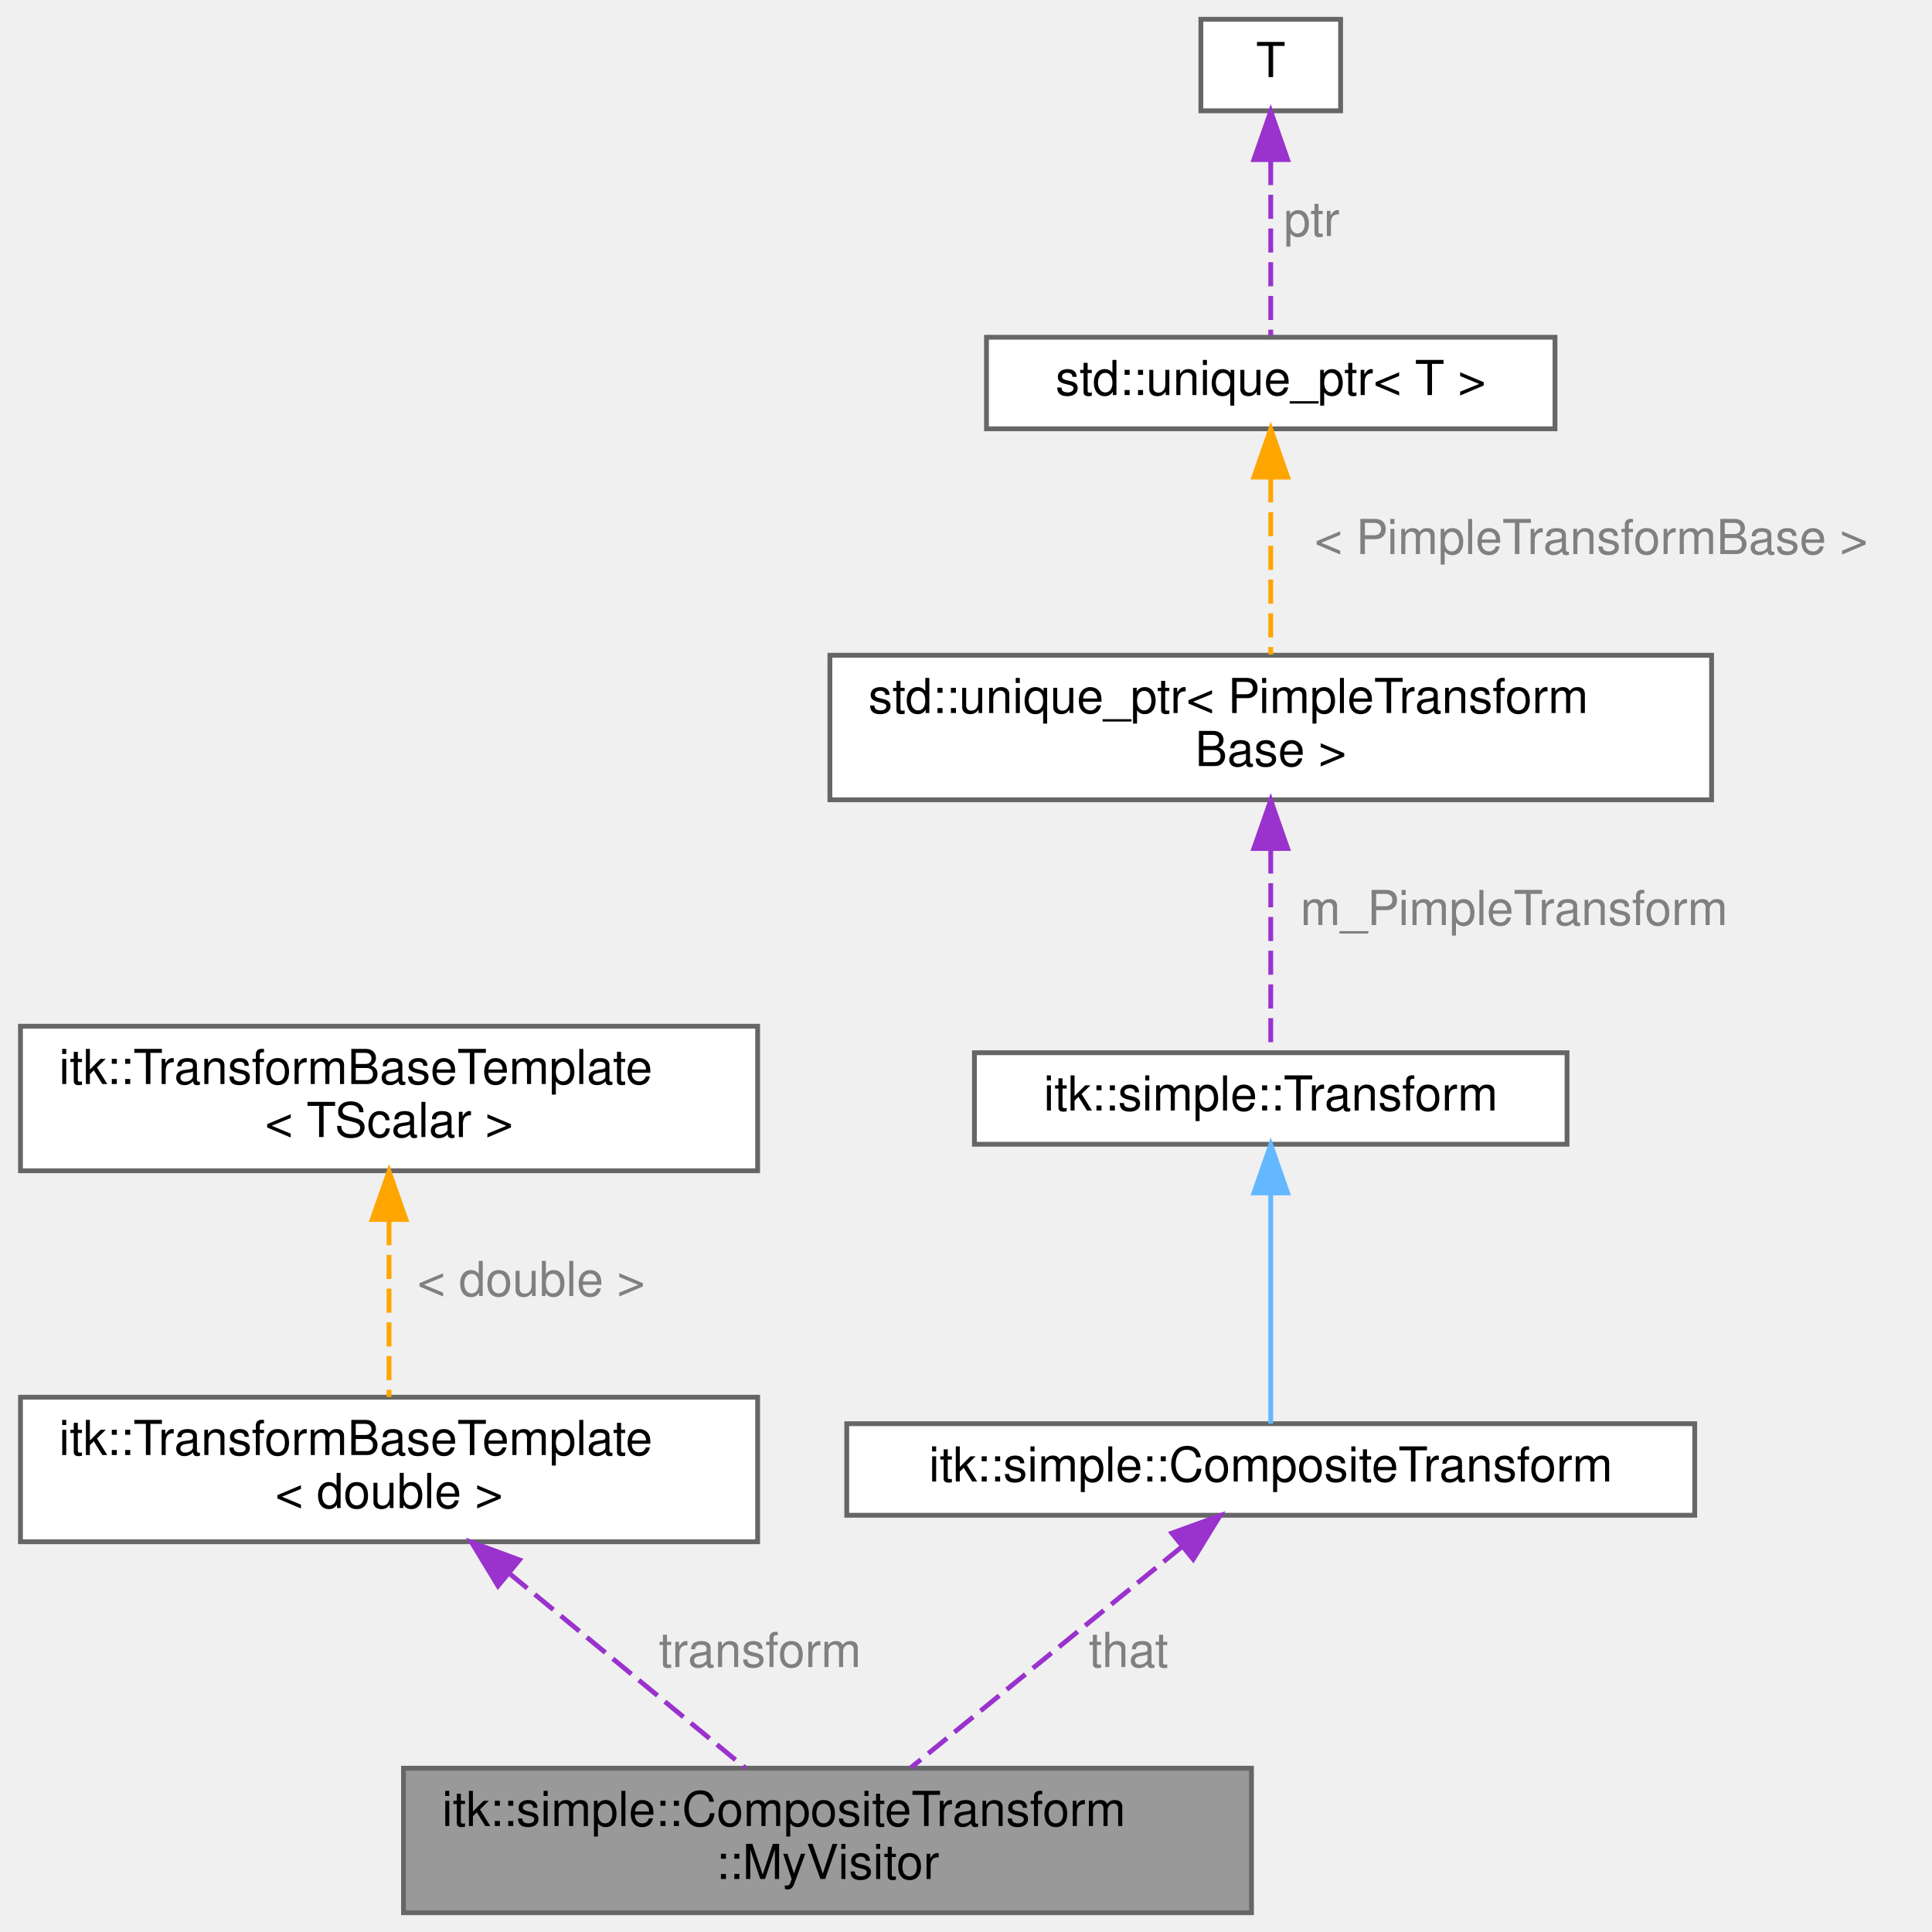
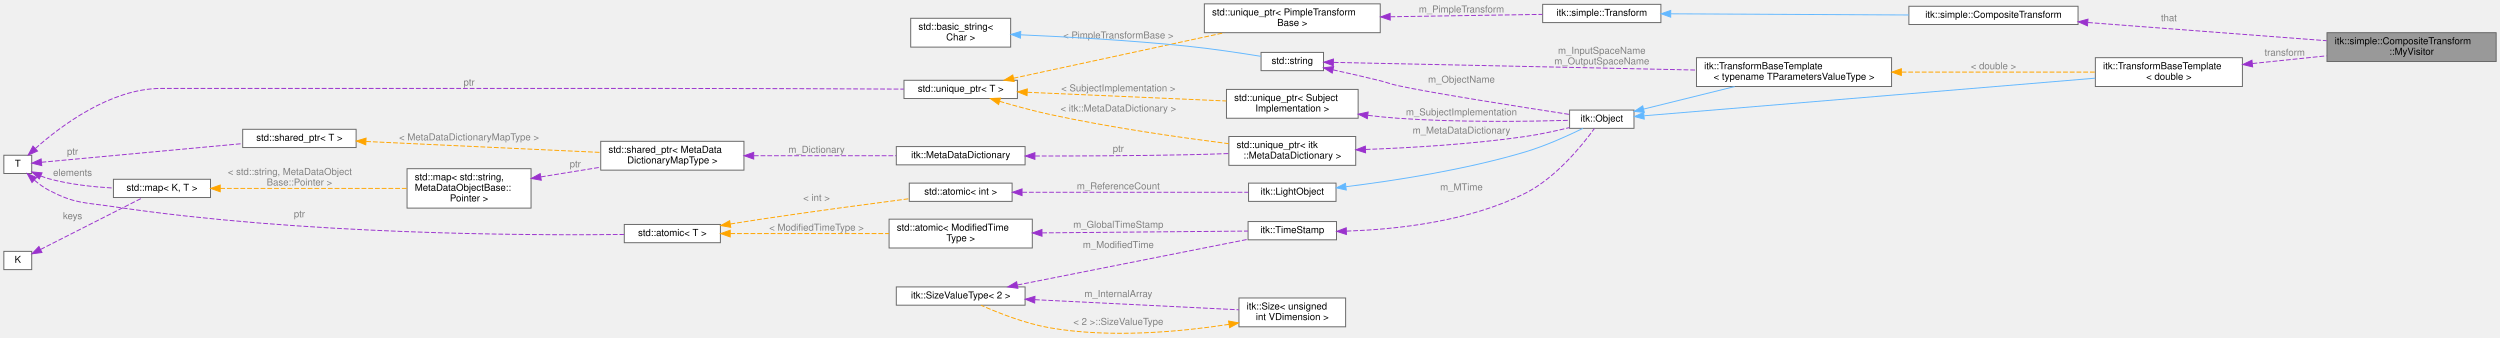
- <svg xmlns="http://www.w3.org/2000/svg" xmlns:xlink="http://www.w3.org/1999/xlink" width="401pt" height="401pt" viewBox="0.00 0.00 400.50 401.00">
-   <g id="graph0" class="graph" transform="scale(1 1) rotate(0) translate(4 397)">
+ <svg xmlns="http://www.w3.org/2000/svg" xmlns:xlink="http://www.w3.org/1999/xlink" width="2601pt" height="351pt" viewBox="0.00 0.00 2601.00 350.97">
+   <g id="graph0" class="graph" transform="scale(1 1) rotate(0) translate(4 346.97)">
    <g id="Node000001" class="node">
      <g id="a_Node000001">
        <a xlink:title=" ">
-           <polygon fill="#999999" stroke="#666666" points="255.5,-30 79.5,-30 79.5,0 255.5,0 255.5,-30" />
-           <text text-anchor="start" x="87.5" y="-18" font-family="Helvetica,sans-Serif" font-size="10.00">itk::simple::CompositeTransform</text>
-           <text text-anchor="middle" x="167.5" y="-7" font-family="Helvetica,sans-Serif" font-size="10.00">::MyVisitor</text>
+           <polygon fill="#999999" stroke="#666666" points="2593,-312.97 2417,-312.97 2417,-282.97 2593,-282.97 2593,-312.97" />
+           <text text-anchor="start" x="2425" y="-300.97" font-family="Helvetica,sans-Serif" font-size="10.00">itk::simple::CompositeTransform</text>
+           <text text-anchor="middle" x="2505" y="-289.97" font-family="Helvetica,sans-Serif" font-size="10.00">::MyVisitor</text>
        </a>
      </g>
    </g>
    <g id="Node000002" class="node">
      <g id="a_Node000002">
-         <a xlink:href="classitk_1_1TransformBaseTemplate.html" target="_top" xlink:title=" ">
-           <polygon fill="white" stroke="#666666" points="153,-107 0,-107 0,-77 153,-77 153,-107" />
-           <text text-anchor="start" x="8" y="-95" font-family="Helvetica,sans-Serif" font-size="10.00">itk::TransformBaseTemplate</text>
-           <text text-anchor="middle" x="76.5" y="-84" font-family="Helvetica,sans-Serif" font-size="10.00">&lt; double &gt;</text>
+         <a target="_parent" xlink:href="https://www.itk.org/Doxygen/html/classitk_1_1TransformBaseTemplate.html" xlink:title=" ">
+           <polygon fill="white" stroke="#666666" points="2329,-286.97 2176,-286.97 2176,-256.97 2329,-256.97 2329,-286.97" />
+           <text text-anchor="start" x="2184" y="-274.97" font-family="Helvetica,sans-Serif" font-size="10.00">itk::TransformBaseTemplate</text>
+           <text text-anchor="middle" x="2252.5" y="-263.97" font-family="Helvetica,sans-Serif" font-size="10.00">&lt; double &gt;</text>
        </a>
      </g>
    </g>
    <g id="edge1_Node000001_Node000002" class="edge">
      <g id="a_edge1_Node000001_Node000002">
        <a xlink:title=" ">
-           <path fill="none" stroke="#9a32cd" stroke-dasharray="5,2" d="M101.34,-70.53C116.93,-57.68 136.63,-41.44 150.46,-30.04" />
-           <polygon fill="#9a32cd" stroke="#9a32cd" points="99.11,-67.83 93.62,-76.89 103.56,-73.23 99.11,-67.83" />
-         </a>
-       </g>
-       <text text-anchor="middle" x="153.5" y="-51" font-family="Helvetica,sans-Serif" font-size="10.00" fill="grey"> transform</text>
+           <path fill="none" stroke="#9a32cd" stroke-dasharray="5,2" d="M2339.48,-280.9C2364.38,-283.48 2391.57,-286.3 2416.56,-288.9" />
+           <polygon fill="#9a32cd" stroke="#9a32cd" points="2339.65,-277.39 2329.34,-279.84 2338.92,-284.36 2339.65,-277.39" />
+         </a>
+       </g>
+       <text text-anchor="middle" x="2373" y="-288.97" font-family="Helvetica,sans-Serif" font-size="10.00" fill="grey"> transform</text>
    </g>
    <g id="Node000003" class="node">
      <g id="a_Node000003">
-         <a xlink:href="classitk_1_1TransformBaseTemplate.html" target="_top" xlink:title=" ">
-           <polygon fill="white" stroke="#666666" points="153,-184 0,-184 0,-154 153,-154 153,-184" />
-           <text text-anchor="start" x="8" y="-172" font-family="Helvetica,sans-Serif" font-size="10.00">itk::TransformBaseTemplate</text>
-           <text text-anchor="middle" x="76.5" y="-161" font-family="Helvetica,sans-Serif" font-size="10.00">&lt; TScalar &gt;</text>
+         <a target="_parent" xlink:href="https://www.itk.org/Doxygen/html/classitk_1_1Object.html" xlink:title=" ">
+           <polygon fill="white" stroke="#666666" points="1696,-232.47 1629,-232.47 1629,-213.47 1696,-213.47 1696,-232.47" />
+           <text text-anchor="middle" x="1662.5" y="-220.47" font-family="Helvetica,sans-Serif" font-size="10.00">itk::Object</text>
        </a>
      </g>
    </g>
    <g id="edge2_Node000002_Node000003" class="edge">
      <g id="a_edge2_Node000002_Node000003">
        <a xlink:title=" ">
-           <path fill="none" stroke="orange" stroke-dasharray="5,2" d="M76.5,-143.54C76.5,-131.45 76.5,-117.29 76.5,-107.04" />
-           <polygon fill="orange" stroke="orange" points="73,-143.89 76.5,-153.89 80,-143.89 73,-143.89" />
-         </a>
-       </g>
-       <text text-anchor="middle" x="106" y="-128" font-family="Helvetica,sans-Serif" font-size="10.00" fill="grey"> &lt; double &gt;</text>
+           <path fill="none" stroke="#63b8ff" d="M1706.72,-226.56C1765.1,-231.42 1872.4,-240.34 1964,-247.97 2035.88,-253.96 2117.86,-260.81 2175.84,-265.65" />
+           <polygon fill="#63b8ff" stroke="#63b8ff" points="1706.66,-223.05 1696.41,-225.71 1706.08,-230.02 1706.66,-223.05" />
+         </a>
+       </g>
+     </g>
+     <g id="Node000023" class="node">
+       <g id="a_Node000023">
+         <a target="_parent" xlink:href="https://www.itk.org/Doxygen/html/classitk_1_1TransformBaseTemplate.html" xlink:title=" ">
+           <polygon fill="white" stroke="#666666" points="1964,-286.97 1761,-286.97 1761,-256.97 1964,-256.97 1964,-286.97" />
+           <text text-anchor="start" x="1769" y="-274.97" font-family="Helvetica,sans-Serif" font-size="10.00">itk::TransformBaseTemplate</text>
+           <text text-anchor="middle" x="1862.5" y="-263.97" font-family="Helvetica,sans-Serif" font-size="10.00">&lt; typename TParametersValueType &gt;</text>
+         </a>
+       </g>
+     </g>
+     <g id="edge29_Node000023_Node000003" class="edge">
+       <g id="a_edge29_Node000023_Node000003">
+         <a xlink:title=" ">
+           <path fill="none" stroke="#63b8ff" d="M1705.95,-233.48C1733.58,-240.31 1770.06,-249.34 1800.74,-256.93" />
+           <polygon fill="#63b8ff" stroke="#63b8ff" points="1706.74,-230.07 1696.2,-231.06 1705.06,-236.86 1706.74,-230.07" />
+         </a>
+       </g>
    </g>
    <g id="Node000004" class="node">
      <g id="a_Node000004">
-         <a xlink:href="classitk_1_1simple_1_1CompositeTransform.html" target="_top" xlink:title="This class contains a stack of transforms and concatenates them by composition.">
-           <polygon fill="white" stroke="#666666" points="347.5,-101.5 171.5,-101.5 171.5,-82.5 347.5,-82.5 347.5,-101.5" />
-           <text text-anchor="middle" x="259.5" y="-89.5" font-family="Helvetica,sans-Serif" font-size="10.00">itk::simple::CompositeTransform</text>
-         </a>
-       </g>
-     </g>
-     <g id="edge3_Node000001_Node000004" class="edge">
-       <g id="a_edge3_Node000001_Node000004">
-         <a xlink:title=" ">
-           <path fill="none" stroke="#9a32cd" stroke-dasharray="5,2" d="M241.13,-76.02C224.73,-62.65 200.88,-43.21 184.81,-30.11" />
-           <polygon fill="#9a32cd" stroke="#9a32cd" points="238.98,-78.79 248.95,-82.4 243.41,-73.37 238.98,-78.79" />
-         </a>
-       </g>
-       <text text-anchor="middle" x="230" y="-51" font-family="Helvetica,sans-Serif" font-size="10.00" fill="grey"> that</text>
+         <a target="_parent" xlink:href="https://www.itk.org/Doxygen/html/classitk_1_1LightObject.html" xlink:title=" ">
+           <polygon fill="white" stroke="#666666" points="1386,-156.47 1295,-156.47 1295,-137.47 1386,-137.47 1386,-156.47" />
+           <text text-anchor="middle" x="1340.5" y="-144.47" font-family="Helvetica,sans-Serif" font-size="10.00">itk::LightObject</text>
+         </a>
+       </g>
+     </g>
+     <g id="edge3_Node000003_Node000004" class="edge">
+       <g id="a_edge3_Node000003_Node000004">
+         <a xlink:title=" ">
+           <path fill="none" stroke="#63b8ff" d="M1396.47,-152.77C1445.98,-158.88 1520.38,-170.25 1583,-188.97 1604.2,-195.31 1627.32,-205.79 1642.93,-213.44" />
+           <polygon fill="#63b8ff" stroke="#63b8ff" points="1396.64,-149.27 1386.3,-151.55 1395.81,-156.22 1396.64,-149.27" />
+         </a>
+       </g>
    </g>
    <g id="Node000005" class="node">
      <g id="a_Node000005">
-         <a xlink:href="classitk_1_1simple_1_1Transform.html" target="_top" xlink:title="A simplified wrapper around a variety of ITK transforms.">
-           <polygon fill="white" stroke="#666666" points="321,-178.5 198,-178.5 198,-159.5 321,-159.5 321,-178.5" />
-           <text text-anchor="middle" x="259.5" y="-166.5" font-family="Helvetica,sans-Serif" font-size="10.00">itk::simple::Transform</text>
+         <a xlink:title=" ">
+           <polygon fill="white" stroke="#666666" points="1049,-156.47 942,-156.47 942,-137.47 1049,-137.47 1049,-156.47" />
+           <text text-anchor="middle" x="995.5" y="-144.47" font-family="Helvetica,sans-Serif" font-size="10.00">std::atomic&lt; int &gt;</text>
        </a>
      </g>
    </g>
    <g id="edge4_Node000004_Node000005" class="edge">
      <g id="a_edge4_Node000004_Node000005">
        <a xlink:title=" ">
-           <path fill="none" stroke="#63b8ff" d="M259.5,-149.02C259.5,-133.74 259.5,-112.98 259.5,-101.5" />
-           <polygon fill="#63b8ff" stroke="#63b8ff" points="256,-149.4 259.5,-159.4 263,-149.4 256,-149.4" />
-         </a>
-       </g>
+           <path fill="none" stroke="#9a32cd" stroke-dasharray="5,2" d="M1059.53,-146.97C1127.73,-146.97 1234.75,-146.97 1294.8,-146.97" />
+           <polygon fill="#9a32cd" stroke="#9a32cd" points="1059.34,-143.47 1049.34,-146.97 1059.34,-150.47 1059.34,-143.47" />
+         </a>
+       </g>
+       <text text-anchor="middle" x="1159.5" y="-149.97" font-family="Helvetica,sans-Serif" font-size="10.00" fill="grey"> m_ReferenceCount</text>
    </g>
    <g id="Node000006" class="node">
      <g id="a_Node000006">
        <a xlink:title=" ">
-           <polygon fill="white" stroke="#666666" points="351,-261 168,-261 168,-231 351,-231 351,-261" />
-           <text text-anchor="start" x="176" y="-249" font-family="Helvetica,sans-Serif" font-size="10.00">std::unique_ptr&lt; PimpleTransform</text>
-           <text text-anchor="middle" x="259.5" y="-238" font-family="Helvetica,sans-Serif" font-size="10.00">Base &gt;</text>
+           <polygon fill="white" stroke="#666666" points="745.5,-113.47 645.5,-113.47 645.5,-94.47 745.5,-94.47 745.5,-113.47" />
+           <text text-anchor="middle" x="695.5" y="-101.47" font-family="Helvetica,sans-Serif" font-size="10.00">std::atomic&lt; T &gt;</text>
        </a>
      </g>
    </g>
    <g id="edge5_Node000005_Node000006" class="edge">
      <g id="a_edge5_Node000005_Node000006">
        <a xlink:title=" ">
-           <path fill="none" stroke="#9a32cd" stroke-dasharray="5,2" d="M259.5,-220.68C259.5,-206.36 259.5,-189.11 259.5,-178.87" />
-           <polygon fill="#9a32cd" stroke="#9a32cd" points="256,-220.89 259.5,-230.89 263,-220.89 256,-220.89" />
-         </a>
-       </g>
-       <text text-anchor="middle" x="310" y="-205" font-family="Helvetica,sans-Serif" font-size="10.00" fill="grey"> m_PimpleTransform</text>
+           <path fill="none" stroke="orange" stroke-dasharray="5,2" d="M755.93,-113.96C766.6,-115.68 777.62,-117.42 788,-118.97 840.24,-126.79 900.06,-134.8 941.82,-140.24" />
+           <polygon fill="orange" stroke="orange" points="756.28,-110.47 745.85,-112.32 755.15,-117.38 756.28,-110.47" />
+         </a>
+       </g>
+       <text text-anchor="middle" x="845.5" y="-137.97" font-family="Helvetica,sans-Serif" font-size="10.00" fill="grey"> &lt; int &gt;</text>
+     </g>
+     <g id="Node000019" class="node">
+       <g id="a_Node000019">
+         <a xlink:title=" ">
+           <polygon fill="white" stroke="#666666" points="1070,-118.97 921,-118.97 921,-88.97 1070,-88.97 1070,-118.97" />
+           <text text-anchor="start" x="929" y="-106.97" font-family="Helvetica,sans-Serif" font-size="10.00">std::atomic&lt; ModifiedTime</text>
+           <text text-anchor="middle" x="995.5" y="-95.97" font-family="Helvetica,sans-Serif" font-size="10.00">Type &gt;</text>
+         </a>
+       </g>
+     </g>
+     <g id="edge23_Node000019_Node000006" class="edge">
+       <g id="a_edge23_Node000019_Node000006">
+         <a xlink:title=" ">
+           <path fill="none" stroke="orange" stroke-dasharray="5,2" d="M755.83,-103.97C803.29,-103.97 870.07,-103.97 920.93,-103.97" />
+           <polygon fill="orange" stroke="orange" points="755.71,-100.47 745.71,-103.97 755.71,-107.47 755.71,-100.47" />
+         </a>
+       </g>
+       <text text-anchor="middle" x="845.5" y="-106.97" font-family="Helvetica,sans-Serif" font-size="10.00" fill="grey"> &lt; ModifiedTimeType &gt;</text>
    </g>
    <g id="Node000007" class="node">
      <g id="a_Node000007">
        <a xlink:title=" ">
-           <polygon fill="white" stroke="#666666" points="318.5,-327 200.5,-327 200.5,-308 318.5,-308 318.5,-327" />
-           <text text-anchor="middle" x="259.5" y="-315" font-family="Helvetica,sans-Serif" font-size="10.00">std::unique_ptr&lt; T &gt;</text>
+           <polygon fill="white" stroke="#666666" points="29,-185.47 0,-185.47 0,-166.47 29,-166.47 29,-185.47" />
+           <text text-anchor="middle" x="14.5" y="-173.47" font-family="Helvetica,sans-Serif" font-size="10.00">T</text>
        </a>
      </g>
    </g>
    <g id="edge6_Node000006_Node000007" class="edge">
      <g id="a_edge6_Node000006_Node000007">
        <a xlink:title=" ">
-           <path fill="none" stroke="orange" stroke-dasharray="5,2" d="M259.5,-297.71C259.5,-286.19 259.5,-271.68 259.5,-261.14" />
-           <polygon fill="orange" stroke="orange" points="256,-297.98 259.5,-307.98 263,-297.98 256,-297.98" />
-         </a>
-       </g>
-       <text text-anchor="middle" x="326" y="-282" font-family="Helvetica,sans-Serif" font-size="10.00" fill="grey"> &lt; PimpleTransformBase &gt;</text>
+           <path fill="none" stroke="#9a32cd" stroke-dasharray="5,2" d="M31.82,-159.52C36.42,-155.6 41.65,-151.75 47,-148.97 74.27,-134.82 83.62,-136.51 114,-131.97 309.09,-102.82 544.76,-101.86 645.25,-103.04" />
+           <polygon fill="#9a32cd" stroke="#9a32cd" points="29.29,-157.1 24.31,-166.45 34.03,-162.24 29.29,-157.1" />
+         </a>
+       </g>
+       <text text-anchor="middle" x="307.5" y="-120.97" font-family="Helvetica,sans-Serif" font-size="10.00" fill="grey"> ptr</text>
+     </g>
+     <g id="Node000012" class="node">
+       <g id="a_Node000012">
+         <a xlink:title=" ">
+           <polygon fill="white" stroke="#666666" points="215,-160.47 114,-160.47 114,-141.47 215,-141.47 215,-160.47" />
+           <text text-anchor="middle" x="164.5" y="-148.47" font-family="Helvetica,sans-Serif" font-size="10.00">std::map&lt; K, T &gt;</text>
+         </a>
+       </g>
+     </g>
+     <g id="edge13_Node000012_Node000007" class="edge">
+       <g id="a_edge13_Node000012_Node000007">
+         <a xlink:title=" ">
+           <path fill="none" stroke="#9a32cd" stroke-dasharray="5,2" d="M38.4,-163.92C41.24,-162.77 44.15,-161.74 47,-160.97 68.45,-155.15 92.87,-152.48 113.79,-151.33" />
+           <polygon fill="#9a32cd" stroke="#9a32cd" points="36.83,-160.79 29.2,-168.13 39.75,-167.15 36.83,-160.79" />
+         </a>
+       </g>
+       <text text-anchor="middle" x="71.5" y="-163.97" font-family="Helvetica,sans-Serif" font-size="10.00" fill="grey"> elements</text>
+     </g>
+     <g id="Node000014" class="node">
+       <g id="a_Node000014">
+         <a xlink:title=" ">
+           <polygon fill="white" stroke="#666666" points="366.5,-212.47 248.5,-212.47 248.5,-193.47 366.5,-193.47 366.5,-212.47" />
+           <text text-anchor="middle" x="307.5" y="-200.47" font-family="Helvetica,sans-Serif" font-size="10.00">std::shared_ptr&lt; T &gt;</text>
+         </a>
+       </g>
+     </g>
+     <g id="edge15_Node000014_Node000007" class="edge">
+       <g id="a_edge15_Node000014_Node000007">
+         <a xlink:title=" ">
+           <path fill="none" stroke="#9a32cd" stroke-dasharray="5,2" d="M39.17,-178.17C84.41,-182.37 184.35,-191.64 248.39,-197.58" />
+           <polygon fill="#9a32cd" stroke="#9a32cd" points="39.43,-174.68 29.15,-177.24 38.78,-181.65 39.43,-174.68" />
+         </a>
+       </g>
+       <text text-anchor="middle" x="71.5" y="-185.97" font-family="Helvetica,sans-Serif" font-size="10.00" fill="grey"> ptr</text>
+     </g>
+     <g id="Node000015" class="node">
+       <g id="a_Node000015">
+         <a xlink:title=" ">
+           <polygon fill="white" stroke="#666666" points="1054.5,-263.47 936.5,-263.47 936.5,-244.47 1054.5,-244.47 1054.5,-263.47" />
+           <text text-anchor="middle" x="995.5" y="-251.47" font-family="Helvetica,sans-Serif" font-size="10.00">std::unique_ptr&lt; T &gt;</text>
+         </a>
+       </g>
+     </g>
+     <g id="edge17_Node000015_Node000007" class="edge">
+       <g id="a_edge17_Node000015_Node000007">
+         <a xlink:title=" ">
+           <path fill="none" stroke="#9a32cd" stroke-dasharray="5,2" d="M32.82,-192.54C58.93,-215.71 110.94,-254.97 163.5,-254.97 163.5,-254.97 163.5,-254.97 696.5,-254.97 779.8,-254.97 876.19,-254.58 936.26,-254.28" />
+           <polygon fill="#9a32cd" stroke="#9a32cd" points="35.03,-189.82 25.29,-185.66 30.31,-194.99 35.03,-189.82" />
+         </a>
+       </g>
+       <text text-anchor="middle" x="484" y="-257.97" font-family="Helvetica,sans-Serif" font-size="10.00" fill="grey"> ptr</text>
    </g>
    <g id="Node000008" class="node">
      <g id="a_Node000008">
        <a xlink:title=" ">
-           <polygon fill="white" stroke="#666666" points="274,-393 245,-393 245,-374 274,-374 274,-393" />
-           <text text-anchor="middle" x="259.5" y="-381" font-family="Helvetica,sans-Serif" font-size="10.00">T</text>
-         </a>
-       </g>
-     </g>
-     <g id="edge7_Node000007_Node000008" class="edge">
-       <g id="a_edge7_Node000007_Node000008">
-         <a xlink:title=" ">
-           <path fill="none" stroke="#9a32cd" stroke-dasharray="5,2" d="M259.5,-363.58C259.5,-351.63 259.5,-336.72 259.5,-327.41" />
-           <polygon fill="#9a32cd" stroke="#9a32cd" points="256,-363.87 259.5,-373.87 263,-363.87 256,-363.87" />
-         </a>
-       </g>
-       <text text-anchor="middle" x="268" y="-348" font-family="Helvetica,sans-Serif" font-size="10.00" fill="grey"> ptr</text>
+           <polygon fill="white" stroke="#666666" points="1406.5,-204.97 1274.5,-204.97 1274.5,-174.97 1406.5,-174.97 1406.5,-204.97" />
+           <text text-anchor="start" x="1282.5" y="-192.97" font-family="Helvetica,sans-Serif" font-size="10.00">std::unique_ptr&lt; itk</text>
+           <text text-anchor="middle" x="1340.5" y="-181.97" font-family="Helvetica,sans-Serif" font-size="10.00">::MetaDataDictionary &gt;</text>
+         </a>
+       </g>
+     </g>
+     <g id="edge7_Node000003_Node000008" class="edge">
+       <g id="a_edge7_Node000003_Node000008">
+         <a xlink:title=" ">
+           <path fill="none" stroke="#9a32cd" stroke-dasharray="5,2" d="M1416.89,-191.49C1464.69,-193.23 1527.71,-196.97 1583,-204.97 1598.22,-207.17 1614.86,-210.81 1628.88,-214.24" />
+           <polygon fill="#9a32cd" stroke="#9a32cd" points="1416.74,-187.98 1406.63,-191.14 1416.5,-194.98 1416.74,-187.98" />
+         </a>
+       </g>
+       <text text-anchor="middle" x="1516.5" y="-207.97" font-family="Helvetica,sans-Serif" font-size="10.00" fill="grey"> m_MetaDataDictionary</text>
+     </g>
+     <g id="Node000009" class="node">
+       <g id="a_Node000009">
+         <a target="_parent" xlink:href="https://www.itk.org/Doxygen/html/classitk_1_1MetaDataDictionary.html" xlink:title=" ">
+           <polygon fill="white" stroke="#666666" points="1062.5,-194.47 928.5,-194.47 928.5,-175.47 1062.5,-175.47 1062.5,-194.47" />
+           <text text-anchor="middle" x="995.5" y="-182.47" font-family="Helvetica,sans-Serif" font-size="10.00">itk::MetaDataDictionary</text>
+         </a>
+       </g>
+     </g>
+     <g id="edge8_Node000008_Node000009" class="edge">
+       <g id="a_edge8_Node000008_Node000009">
+         <a xlink:title=" ">
+           <path fill="none" stroke="#9a32cd" stroke-dasharray="5,2" d="M1072.87,-184.67C1118.72,-184.64 1178.21,-184.89 1231,-185.97 1245.04,-186.26 1260.1,-186.72 1274.39,-187.23" />
+           <polygon fill="#9a32cd" stroke="#9a32cd" points="1072.71,-181.17 1062.71,-184.68 1072.72,-188.17 1072.71,-181.17" />
+         </a>
+       </g>
+       <text text-anchor="middle" x="1159.5" y="-188.97" font-family="Helvetica,sans-Serif" font-size="10.00" fill="grey"> ptr</text>
+     </g>
+     <g id="Node000010" class="node">
+       <g id="a_Node000010">
+         <a xlink:title=" ">
+           <polygon fill="white" stroke="#666666" points="770,-199.97 621,-199.97 621,-169.97 770,-169.97 770,-199.97" />
+           <text text-anchor="start" x="629" y="-187.97" font-family="Helvetica,sans-Serif" font-size="10.00">std::shared_ptr&lt; MetaData</text>
+           <text text-anchor="middle" x="695.5" y="-176.97" font-family="Helvetica,sans-Serif" font-size="10.00">DictionaryMapType &gt;</text>
+         </a>
+       </g>
+     </g>
+     <g id="edge9_Node000009_Node000010" class="edge">
+       <g id="a_edge9_Node000009_Node000010">
+         <a xlink:title=" ">
+           <path fill="none" stroke="#9a32cd" stroke-dasharray="5,2" d="M780.29,-184.97C827.11,-184.97 884.64,-184.97 928.29,-184.97" />
+           <polygon fill="#9a32cd" stroke="#9a32cd" points="780.16,-181.47 770.16,-184.97 780.16,-188.47 780.16,-181.47" />
+         </a>
+       </g>
+       <text text-anchor="middle" x="845.5" y="-187.97" font-family="Helvetica,sans-Serif" font-size="10.00" fill="grey"> m_Dictionary</text>
+     </g>
+     <g id="Node000011" class="node">
+       <g id="a_Node000011">
+         <a xlink:title=" ">
+           <polygon fill="white" stroke="#666666" points="548.5,-171.47 419.5,-171.47 419.5,-130.47 548.5,-130.47 548.5,-171.47" />
+           <text text-anchor="start" x="427.5" y="-159.47" font-family="Helvetica,sans-Serif" font-size="10.00">std::map&lt; std::string,</text>
+           <text text-anchor="start" x="427.5" y="-148.47" font-family="Helvetica,sans-Serif" font-size="10.00"> MetaDataObjectBase::</text>
+           <text text-anchor="middle" x="484" y="-137.47" font-family="Helvetica,sans-Serif" font-size="10.00">Pointer &gt;</text>
+         </a>
+       </g>
+     </g>
+     <g id="edge10_Node000010_Node000011" class="edge">
+       <g id="a_edge10_Node000010_Node000011">
+         <a xlink:title=" ">
+           <path fill="none" stroke="#9a32cd" stroke-dasharray="5,2" d="M558.75,-162.94C578.88,-166.21 600.68,-169.75 620.81,-173.01" />
+           <polygon fill="#9a32cd" stroke="#9a32cd" points="559.14,-159.46 548.71,-161.31 558.02,-166.37 559.14,-159.46" />
+         </a>
+       </g>
+       <text text-anchor="middle" x="594.5" y="-172.97" font-family="Helvetica,sans-Serif" font-size="10.00" fill="grey"> ptr</text>
+     </g>
+     <g id="edge11_Node000011_Node000012" class="edge">
+       <g id="a_edge11_Node000011_Node000012">
+         <a xlink:title=" ">
+           <path fill="none" stroke="orange" stroke-dasharray="5,2" d="M225.12,-150.97C280.46,-150.97 362.59,-150.97 419.23,-150.97" />
+           <polygon fill="orange" stroke="orange" points="225.11,-147.47 215.11,-150.97 225.11,-154.47 225.11,-147.47" />
+         </a>
+       </g>
+       <text text-anchor="start" x="233" y="-164.97" font-family="Helvetica,sans-Serif" font-size="10.00" fill="grey"> &lt; std::string, MetaDataObject</text>
+       <text text-anchor="middle" x="307.5" y="-153.97" font-family="Helvetica,sans-Serif" font-size="10.00" fill="grey">Base::Pointer &gt;</text>
+     </g>
+     <g id="Node000013" class="node">
+       <g id="a_Node000013">
+         <a xlink:title=" ">
+           <polygon fill="white" stroke="#666666" points="29,-85.47 0,-85.47 0,-66.47 29,-66.47 29,-85.47" />
+           <text text-anchor="middle" x="14.5" y="-73.47" font-family="Helvetica,sans-Serif" font-size="10.00">K</text>
+         </a>
+       </g>
+     </g>
+     <g id="edge12_Node000012_Node000013" class="edge">
+       <g id="a_edge12_Node000012_Node000013">
+         <a xlink:title=" ">
+           <path fill="none" stroke="#9a32cd" stroke-dasharray="5,2" d="M38.15,-87.45C67.2,-102.17 117.08,-127.45 144.34,-141.26" />
+           <polygon fill="#9a32cd" stroke="#9a32cd" points="39.66,-84.29 29.16,-82.89 36.5,-90.54 39.66,-84.29" />
+         </a>
+       </g>
+       <text text-anchor="middle" x="71.5" y="-118.97" font-family="Helvetica,sans-Serif" font-size="10.00" fill="grey"> keys</text>
+     </g>
+     <g id="edge14_Node000010_Node000014" class="edge">
+       <g id="a_edge14_Node000010_Node000014">
+         <a xlink:title=" ">
+           <path fill="none" stroke="orange" stroke-dasharray="5,2" d="M376.96,-199.78C445.51,-196.58 550.65,-191.68 620.94,-188.4" />
+           <polygon fill="orange" stroke="orange" points="376.53,-196.3 366.71,-200.26 376.86,-203.29 376.53,-196.3" />
+         </a>
+       </g>
+       <text text-anchor="middle" x="484" y="-200.97" font-family="Helvetica,sans-Serif" font-size="10.00" fill="grey"> &lt; MetaDataDictionaryMapType &gt;</text>
+     </g>
+     <g id="edge16_Node000008_Node000015" class="edge">
+       <g id="a_edge16_Node000008_Node000015">
+         <a xlink:title=" ">
+           <path fill="none" stroke="orange" stroke-dasharray="5,2" d="M1035.93,-241.58C1051.97,-236.85 1070.76,-231.71 1088,-227.97 1150.79,-214.36 1223.45,-203.95 1274.48,-197.49" />
+           <polygon fill="orange" stroke="orange" points="1034.92,-238.23 1026.34,-244.46 1036.93,-244.94 1034.92,-238.23" />
+         </a>
+       </g>
+       <text text-anchor="middle" x="1159.5" y="-230.97" font-family="Helvetica,sans-Serif" font-size="10.00" fill="grey"> &lt; itk::MetaDataDictionary &gt;</text>
+     </g>
+     <g id="Node000022" class="node">
+       <g id="a_Node000022">
+         <a xlink:title=" ">
+           <polygon fill="white" stroke="#666666" points="1409,-253.97 1272,-253.97 1272,-223.97 1409,-223.97 1409,-253.97" />
+           <text text-anchor="start" x="1280" y="-241.97" font-family="Helvetica,sans-Serif" font-size="10.00">std::unique_ptr&lt; Subject</text>
+           <text text-anchor="middle" x="1340.5" y="-230.97" font-family="Helvetica,sans-Serif" font-size="10.00">Implementation &gt;</text>
+         </a>
+       </g>
+     </g>
+     <g id="edge27_Node000022_Node000015" class="edge">
+       <g id="a_edge27_Node000022_Node000015">
+         <a xlink:title=" ">
+           <path fill="none" stroke="orange" stroke-dasharray="5,2" d="M1064.84,-250.98C1124.96,-248.35 1211.99,-244.55 1271.89,-241.93" />
+           <polygon fill="orange" stroke="orange" points="1064.52,-247.49 1054.69,-251.43 1064.83,-254.49 1064.52,-247.49" />
+         </a>
+       </g>
+       <text text-anchor="middle" x="1159.5" y="-251.97" font-family="Helvetica,sans-Serif" font-size="10.00" fill="grey"> &lt; SubjectImplementation &gt;</text>
+     </g>
+     <g id="Node000026" class="node">
+       <g id="a_Node000026">
+         <a xlink:title=" ">
+           <polygon fill="white" stroke="#666666" points="1432,-342.97 1249,-342.97 1249,-312.97 1432,-312.97 1432,-342.97" />
+           <text text-anchor="start" x="1257" y="-330.97" font-family="Helvetica,sans-Serif" font-size="10.00">std::unique_ptr&lt; PimpleTransform</text>
+           <text text-anchor="middle" x="1340.5" y="-319.97" font-family="Helvetica,sans-Serif" font-size="10.00">Base &gt;</text>
+         </a>
+       </g>
+     </g>
+     <g id="edge34_Node000026_Node000015" class="edge">
+       <g id="a_edge34_Node000026_Node000015">
+         <a xlink:title=" ">
+           <path fill="none" stroke="orange" stroke-dasharray="5,2" d="M1050.54,-265.63C1109.74,-278.4 1204.88,-298.93 1269.69,-312.91" />
+           <polygon fill="orange" stroke="orange" points="1051.15,-262.18 1040.64,-263.49 1049.68,-269.02 1051.15,-262.18" />
+         </a>
+       </g>
+       <text text-anchor="middle" x="1159.5" y="-306.97" font-family="Helvetica,sans-Serif" font-size="10.00" fill="grey"> &lt; PimpleTransformBase &gt;</text>
+     </g>
+     <g id="Node000016" class="node">
+       <g id="a_Node000016">
+         <a target="_parent" xlink:href="https://www.itk.org/Doxygen/html/classitk_1_1TimeStamp.html" xlink:title=" ">
+           <polygon fill="white" stroke="#666666" points="1386.5,-116.47 1294.5,-116.47 1294.5,-97.47 1386.5,-97.47 1386.5,-116.47" />
+           <text text-anchor="middle" x="1340.5" y="-104.47" font-family="Helvetica,sans-Serif" font-size="10.00">itk::TimeStamp</text>
+         </a>
+       </g>
+     </g>
+     <g id="edge18_Node000003_Node000016" class="edge">
+       <g id="a_edge18_Node000003_Node000016">
+         <a xlink:title=" ">
+           <path fill="none" stroke="#9a32cd" stroke-dasharray="5,2" d="M1396.88,-106.52C1447.81,-108.21 1524.13,-116.22 1583,-145.97 1615.2,-162.25 1642.64,-196.46 1654.8,-213.25" />
+           <polygon fill="#9a32cd" stroke="#9a32cd" points="1396.82,-103.02 1386.73,-106.25 1396.63,-110.01 1396.82,-103.02" />
+         </a>
+       </g>
+       <text text-anchor="middle" x="1516.5" y="-148.97" font-family="Helvetica,sans-Serif" font-size="10.00" fill="grey"> m_MTime</text>
+     </g>
+     <g id="Node000017" class="node">
+       <g id="a_Node000017">
+         <a target="_parent" xlink:href="https://www.itk.org/Doxygen/html/structitk_1_1Size.html" xlink:title=" ">
+           <polygon fill="white" stroke="#666666" points="1062.5,-48.47 928.5,-48.47 928.5,-29.47 1062.5,-29.47 1062.5,-48.47" />
+           <text text-anchor="middle" x="995.5" y="-36.47" font-family="Helvetica,sans-Serif" font-size="10.00">itk::SizeValueType&lt; 2 &gt;</text>
+         </a>
+       </g>
+     </g>
+     <g id="edge19_Node000016_Node000017" class="edge">
+       <g id="a_edge19_Node000016_Node000017">
+         <a xlink:title=" ">
+           <path fill="none" stroke="#9a32cd" stroke-dasharray="5,2" d="M1054.64,-50.5C1122.41,-63.93 1232.94,-85.85 1294.5,-98.05" />
+           <polygon fill="#9a32cd" stroke="#9a32cd" points="1055.04,-47.01 1044.55,-48.5 1053.68,-53.88 1055.04,-47.01" />
+         </a>
+       </g>
+       <text text-anchor="middle" x="1159.5" y="-88.97" font-family="Helvetica,sans-Serif" font-size="10.00" fill="grey"> m_ModifiedTime</text>
+     </g>
+     <g id="Node000018" class="node">
+       <g id="a_Node000018">
+         <a target="_parent" xlink:href="https://www.itk.org/Doxygen/html/structitk_1_1Size.html" xlink:title=" ">
+           <polygon fill="white" stroke="#666666" points="1396,-36.97 1285,-36.97 1285,-6.97 1396,-6.97 1396,-36.97" />
+           <text text-anchor="start" x="1293" y="-24.97" font-family="Helvetica,sans-Serif" font-size="10.00">itk::Size&lt; unsigned</text>
+           <text text-anchor="middle" x="1340.5" y="-13.97" font-family="Helvetica,sans-Serif" font-size="10.00"> int VDimension &gt;</text>
+         </a>
+       </g>
+     </g>
+     <g id="edge21_Node000018_Node000017" class="edge">
+       <g id="a_edge21_Node000018_Node000017">
+         <a xlink:title=" ">
+           <path fill="none" stroke="#9a32cd" stroke-dasharray="5,2" d="M1072.72,-35.19C1137.04,-32.01 1227.56,-27.52 1284.87,-24.68" />
+           <polygon fill="#9a32cd" stroke="#9a32cd" points="1072.45,-31.7 1062.63,-35.69 1072.79,-38.69 1072.45,-31.7" />
+         </a>
+       </g>
+       <text text-anchor="middle" x="1159.5" y="-37.97" font-family="Helvetica,sans-Serif" font-size="10.00" fill="grey"> m_InternalArray</text>
+     </g>
+     <g id="edge20_Node000017_Node000018" class="edge">
+       <g id="a_edge20_Node000017_Node000018">
+         <a xlink:title=" ">
+           <path fill="none" stroke="orange" stroke-dasharray="5,2" d="M1274.72,-9.52C1223.66,-1.7 1150.83,5.01 1088,-5.97 1062.55,-10.42 1034.84,-21.34 1016.66,-29.4" />
+           <polygon fill="orange" stroke="orange" points="1274.21,-12.98 1284.64,-11.09 1275.31,-6.07 1274.21,-12.98" />
+         </a>
+       </g>
+       <text text-anchor="middle" x="1159.5" y="-8.97" font-family="Helvetica,sans-Serif" font-size="10.00" fill="grey"> &lt; 2 &gt;::SizeValueType</text>
+     </g>
+     <g id="edge22_Node000016_Node000019" class="edge">
+       <g id="a_edge22_Node000016_Node000019">
+         <a xlink:title=" ">
+           <path fill="none" stroke="#9a32cd" stroke-dasharray="5,2" d="M1080.27,-104.7C1147.77,-105.29 1240.07,-106.1 1294.38,-106.58" />
+           <polygon fill="#9a32cd" stroke="#9a32cd" points="1080.11,-101.2 1070.08,-104.62 1080.05,-108.2 1080.11,-101.2" />
+         </a>
+       </g>
+       <text text-anchor="middle" x="1159.5" y="-109.97" font-family="Helvetica,sans-Serif" font-size="10.00" fill="grey"> m_GlobalTimeStamp</text>
+     </g>
+     <g id="Node000020" class="node">
+       <g id="a_Node000020">
+         <a xlink:title=" ">
+           <polygon fill="white" stroke="#666666" points="1373,-292.47 1308,-292.47 1308,-273.47 1373,-273.47 1373,-292.47" />
+           <text text-anchor="middle" x="1340.5" y="-280.47" font-family="Helvetica,sans-Serif" font-size="10.00">std::string</text>
+         </a>
+       </g>
+     </g>
+     <g id="edge24_Node000003_Node000020" class="edge">
+       <g id="a_edge24_Node000003_Node000020">
+         <a xlink:title=" ">
+           <path fill="none" stroke="#9a32cd" stroke-dasharray="5,2" d="M1382.81,-274.33C1398.29,-270.96 1415.99,-266.96 1432,-262.97 1440.06,-260.96 1441.89,-259.76 1450,-257.97 1483.43,-250.58 1578.07,-235.73 1628.65,-227.97" />
+           <polygon fill="#9a32cd" stroke="#9a32cd" points="1382.05,-270.91 1373.01,-276.44 1383.52,-277.76 1382.05,-270.91" />
+         </a>
+       </g>
+       <text text-anchor="middle" x="1516.5" y="-260.97" font-family="Helvetica,sans-Serif" font-size="10.00" fill="grey"> m_ObjectName</text>
+     </g>
+     <g id="edge30_Node000023_Node000020" class="edge">
+       <g id="a_edge30_Node000023_Node000020">
+         <a xlink:title=" ">
+           <path fill="none" stroke="#9a32cd" stroke-dasharray="5,2" d="M1383.61,-282.08C1465.14,-280.36 1646.59,-276.52 1760.97,-274.1" />
+           <polygon fill="#9a32cd" stroke="#9a32cd" points="1383.17,-278.59 1373.25,-282.3 1383.32,-285.59 1383.17,-278.59" />
+         </a>
+       </g>
+       <text text-anchor="middle" x="1662.5" y="-290.97" font-family="Helvetica,sans-Serif" font-size="10.00" fill="grey"> m_InputSpaceName</text>
+       <text text-anchor="middle" x="1662.5" y="-279.97" font-family="Helvetica,sans-Serif" font-size="10.00" fill="grey">m_OutputSpaceName</text>
+     </g>
+     <g id="Node000021" class="node">
+       <g id="a_Node000021">
+         <a xlink:title=" ">
+           <polygon fill="white" stroke="#666666" points="1047.5,-327.97 943.5,-327.97 943.5,-297.97 1047.5,-297.97 1047.5,-327.97" />
+           <text text-anchor="start" x="951.5" y="-315.97" font-family="Helvetica,sans-Serif" font-size="10.00">std::basic_string&lt;</text>
+           <text text-anchor="middle" x="995.5" y="-304.97" font-family="Helvetica,sans-Serif" font-size="10.00"> Char &gt;</text>
+         </a>
+       </g>
+     </g>
+     <g id="edge25_Node000020_Node000021" class="edge">
+       <g id="a_edge25_Node000020_Node000021">
+         <a xlink:title=" ">
+           <path fill="none" stroke="#63b8ff" d="M1057.94,-310.76C1105.31,-308.71 1172.42,-305.03 1231,-298.97 1256.95,-296.29 1286.2,-291.9 1307.78,-288.39" />
+           <polygon fill="#63b8ff" stroke="#63b8ff" points="1057.68,-307.27 1047.84,-311.19 1057.98,-314.26 1057.68,-307.27" />
+         </a>
+       </g>
+     </g>
+     <g id="edge26_Node000003_Node000022" class="edge">
+       <g id="a_edge26_Node000003_Node000022">
+         <a xlink:title=" ">
+           <path fill="none" stroke="#9a32cd" stroke-dasharray="5,2" d="M1419.3,-226.95C1429.6,-225.73 1440.04,-224.68 1450,-223.97 1513.18,-219.47 1587.25,-220.58 1628.84,-221.79" />
+           <polygon fill="#9a32cd" stroke="#9a32cd" points="1418.56,-223.51 1409.07,-228.22 1419.43,-230.46 1418.56,-223.51" />
+         </a>
+       </g>
+       <text text-anchor="middle" x="1516.5" y="-226.97" font-family="Helvetica,sans-Serif" font-size="10.00" fill="grey"> m_SubjectImplementation</text>
+     </g>
+     <g id="edge28_Node000002_Node000023" class="edge">
+       <g id="a_edge28_Node000002_Node000023">
+         <a xlink:title=" ">
+           <path fill="none" stroke="orange" stroke-dasharray="5,2" d="M1974.39,-271.97C2038.88,-271.97 2118.49,-271.97 2175.8,-271.97" />
+           <polygon fill="orange" stroke="orange" points="1974.18,-268.47 1964.18,-271.97 1974.18,-275.47 1974.18,-268.47" />
+         </a>
+       </g>
+       <text text-anchor="middle" x="2070" y="-274.97" font-family="Helvetica,sans-Serif" font-size="10.00" fill="grey"> &lt; double &gt;</text>
+     </g>
+     <g id="Node000024" class="node">
+       <g id="a_Node000024">
+         <a xlink:href="classitk_1_1simple_1_1CompositeTransform.html" target="_top" xlink:title="This class contains a stack of transforms and concatenates them by composition.">
+           <polygon fill="white" stroke="#666666" points="2158,-340.47 1982,-340.47 1982,-321.47 2158,-321.47 2158,-340.47" />
+           <text text-anchor="middle" x="2070" y="-328.47" font-family="Helvetica,sans-Serif" font-size="10.00">itk::simple::CompositeTransform</text>
+         </a>
+       </g>
+     </g>
+     <g id="edge31_Node000001_Node000024" class="edge">
+       <g id="a_edge31_Node000001_Node000024">
+         <a xlink:title=" ">
+           <path fill="none" stroke="#9a32cd" stroke-dasharray="5,2" d="M2168.43,-323.55C2242.95,-317.87 2344.78,-310.11 2416.67,-304.63" />
+           <polygon fill="#9a32cd" stroke="#9a32cd" points="2167.81,-320.08 2158.1,-324.33 2168.34,-327.06 2167.81,-320.08" />
+         </a>
+       </g>
+       <text text-anchor="middle" x="2252.5" y="-324.97" font-family="Helvetica,sans-Serif" font-size="10.00" fill="grey"> that</text>
+     </g>
+     <g id="Node000025" class="node">
+       <g id="a_Node000025">
+         <a xlink:href="classitk_1_1simple_1_1Transform.html" target="_top" xlink:title="A simplified wrapper around a variety of ITK transforms.">
+           <polygon fill="white" stroke="#666666" points="1724,-342.47 1601,-342.47 1601,-323.47 1724,-323.47 1724,-342.47" />
+           <text text-anchor="middle" x="1662.5" y="-330.47" font-family="Helvetica,sans-Serif" font-size="10.00">itk::simple::Transform</text>
+         </a>
+       </g>
+     </g>
+     <g id="edge32_Node000024_Node000025" class="edge">
+       <g id="a_edge32_Node000024_Node000025">
+         <a xlink:title=" ">
+           <path fill="none" stroke="#63b8ff" d="M1734.52,-332.62C1803.42,-332.28 1908.08,-331.77 1981.95,-331.4" />
+           <polygon fill="#63b8ff" stroke="#63b8ff" points="1734.19,-329.12 1724.21,-332.67 1734.22,-336.12 1734.19,-329.12" />
+         </a>
+       </g>
+     </g>
+     <g id="edge33_Node000025_Node000026" class="edge">
+       <g id="a_edge33_Node000025_Node000026">
+         <a xlink:title=" ">
+           <path fill="none" stroke="#9a32cd" stroke-dasharray="5,2" d="M1442.6,-329.55C1494.59,-330.36 1556.22,-331.33 1600.82,-332.02" />
+           <polygon fill="#9a32cd" stroke="#9a32cd" points="1442.4,-326.05 1432.34,-329.39 1442.29,-333.05 1442.4,-326.05" />
+         </a>
+       </g>
+       <text text-anchor="middle" x="1516.5" y="-333.97" font-family="Helvetica,sans-Serif" font-size="10.00" fill="grey"> m_PimpleTransform</text>
    </g>
  </g>
</svg>
